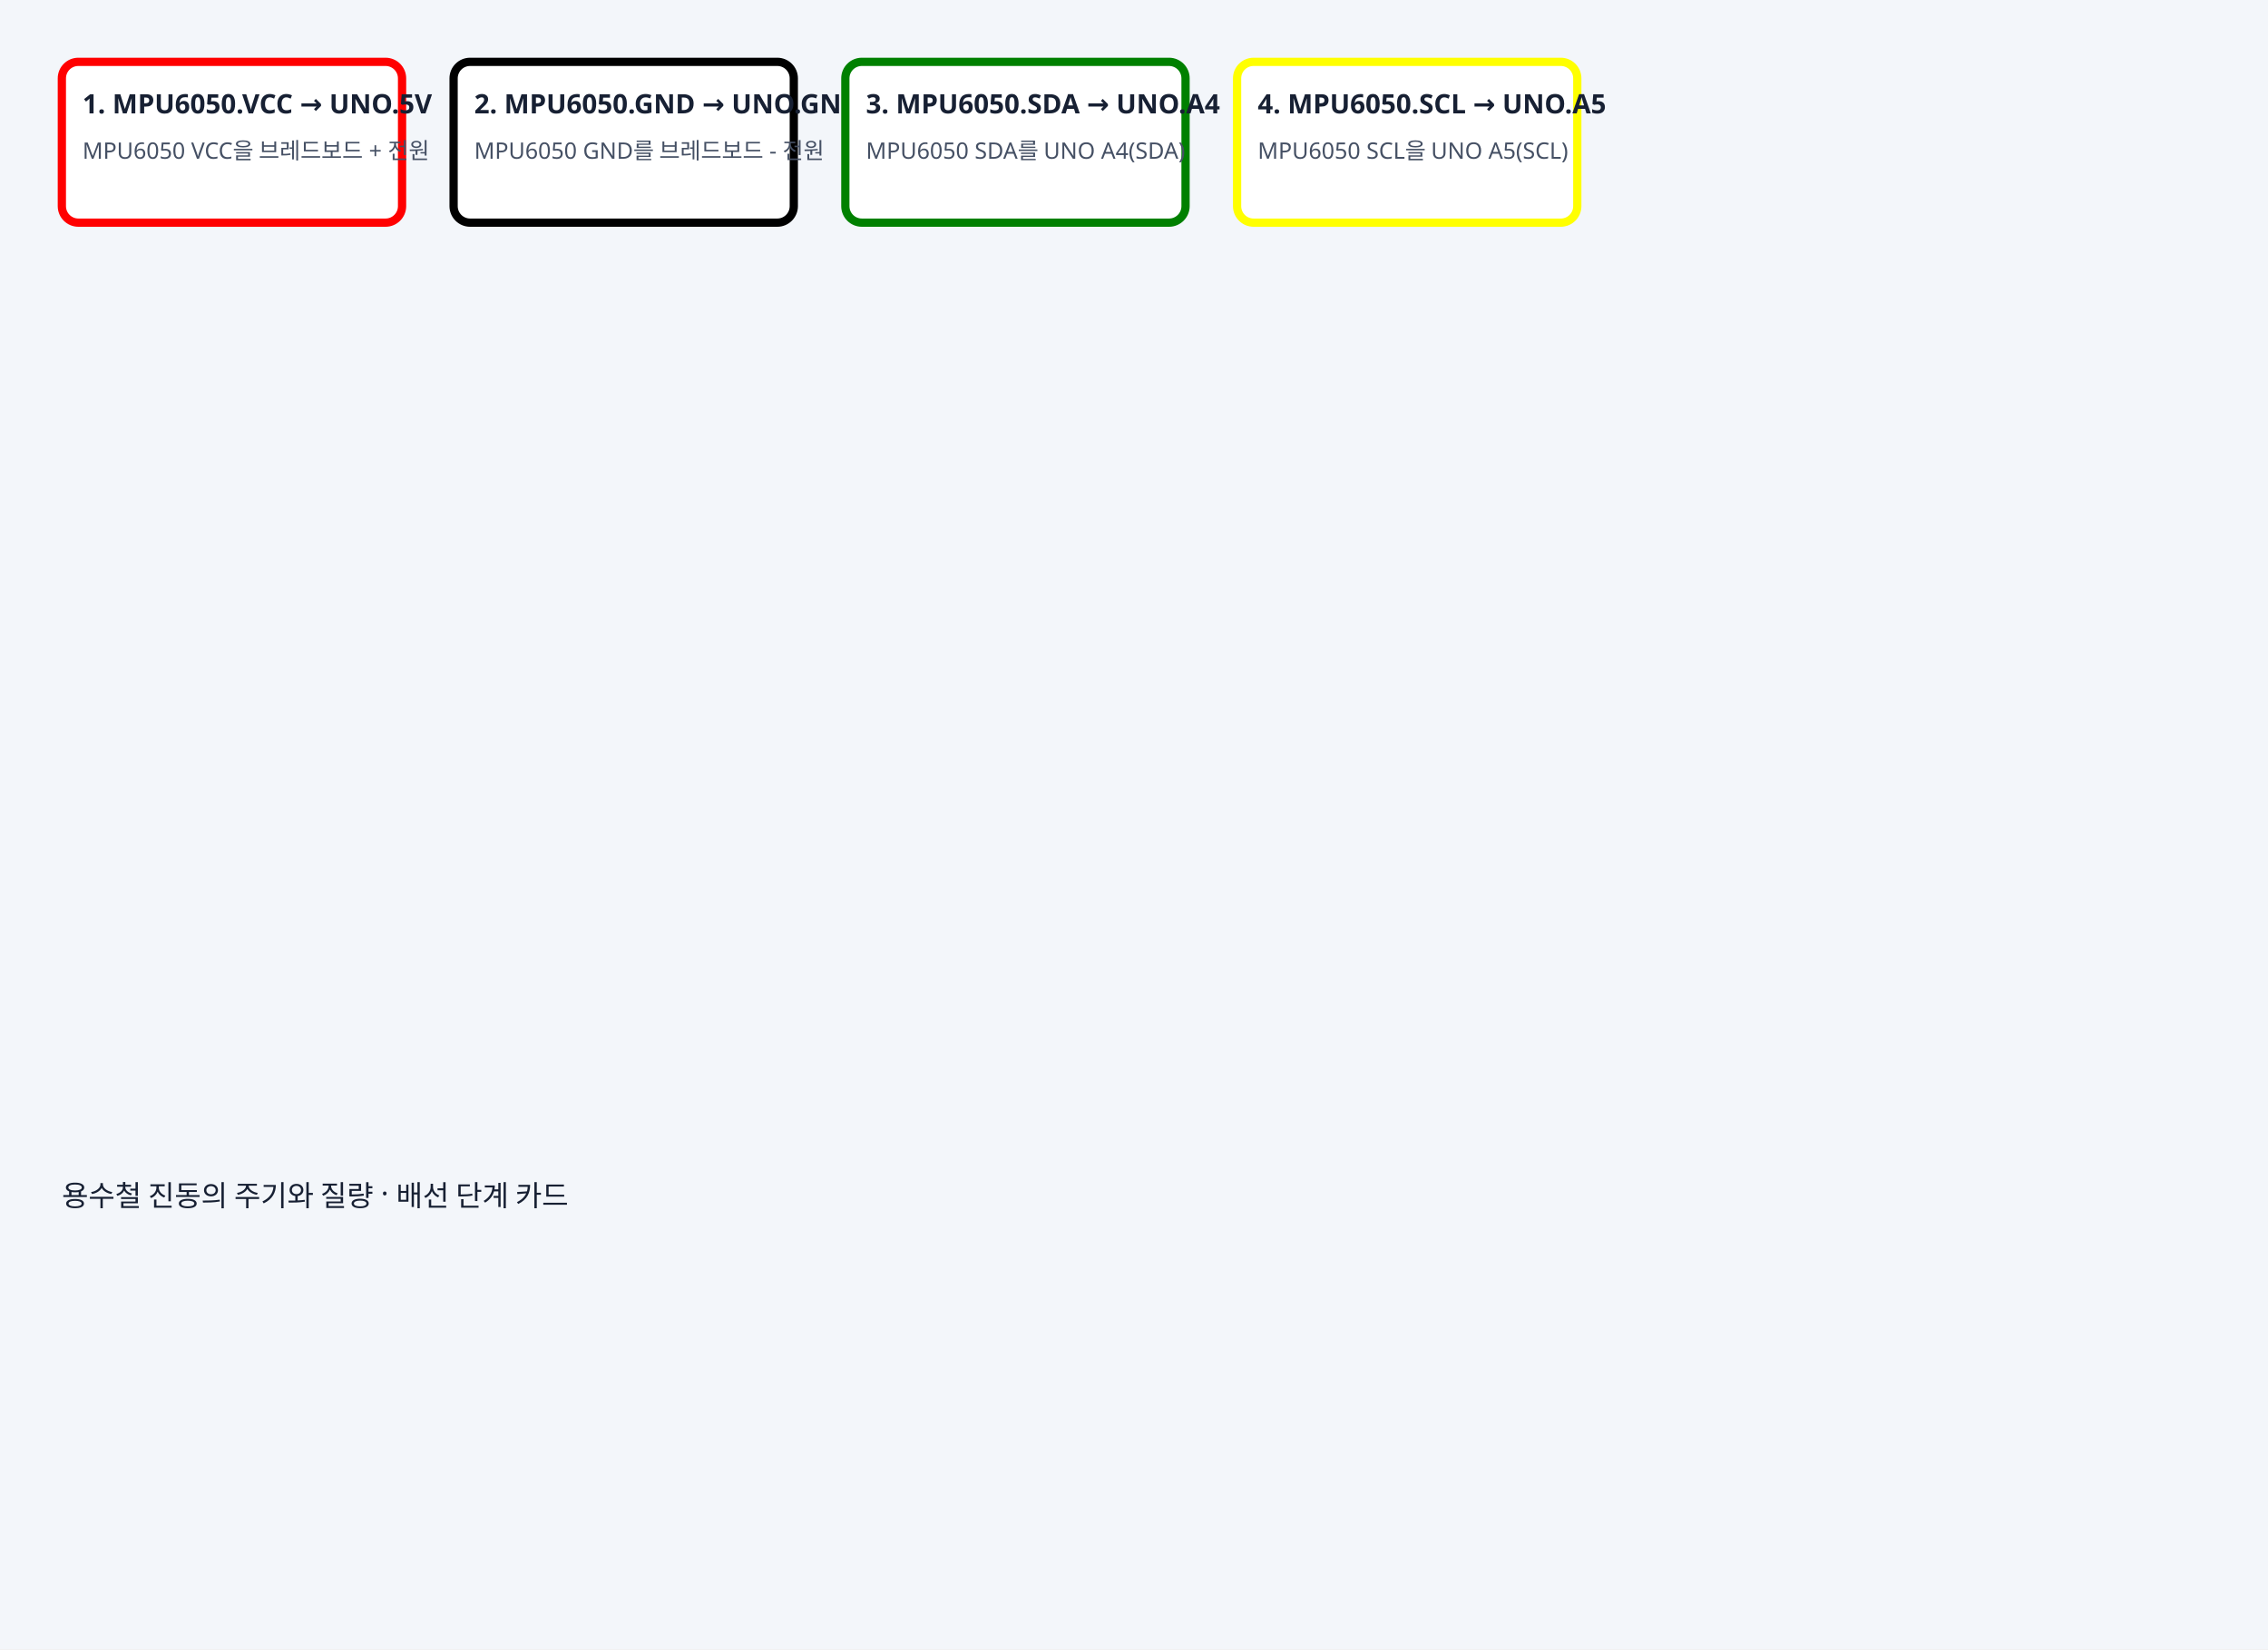
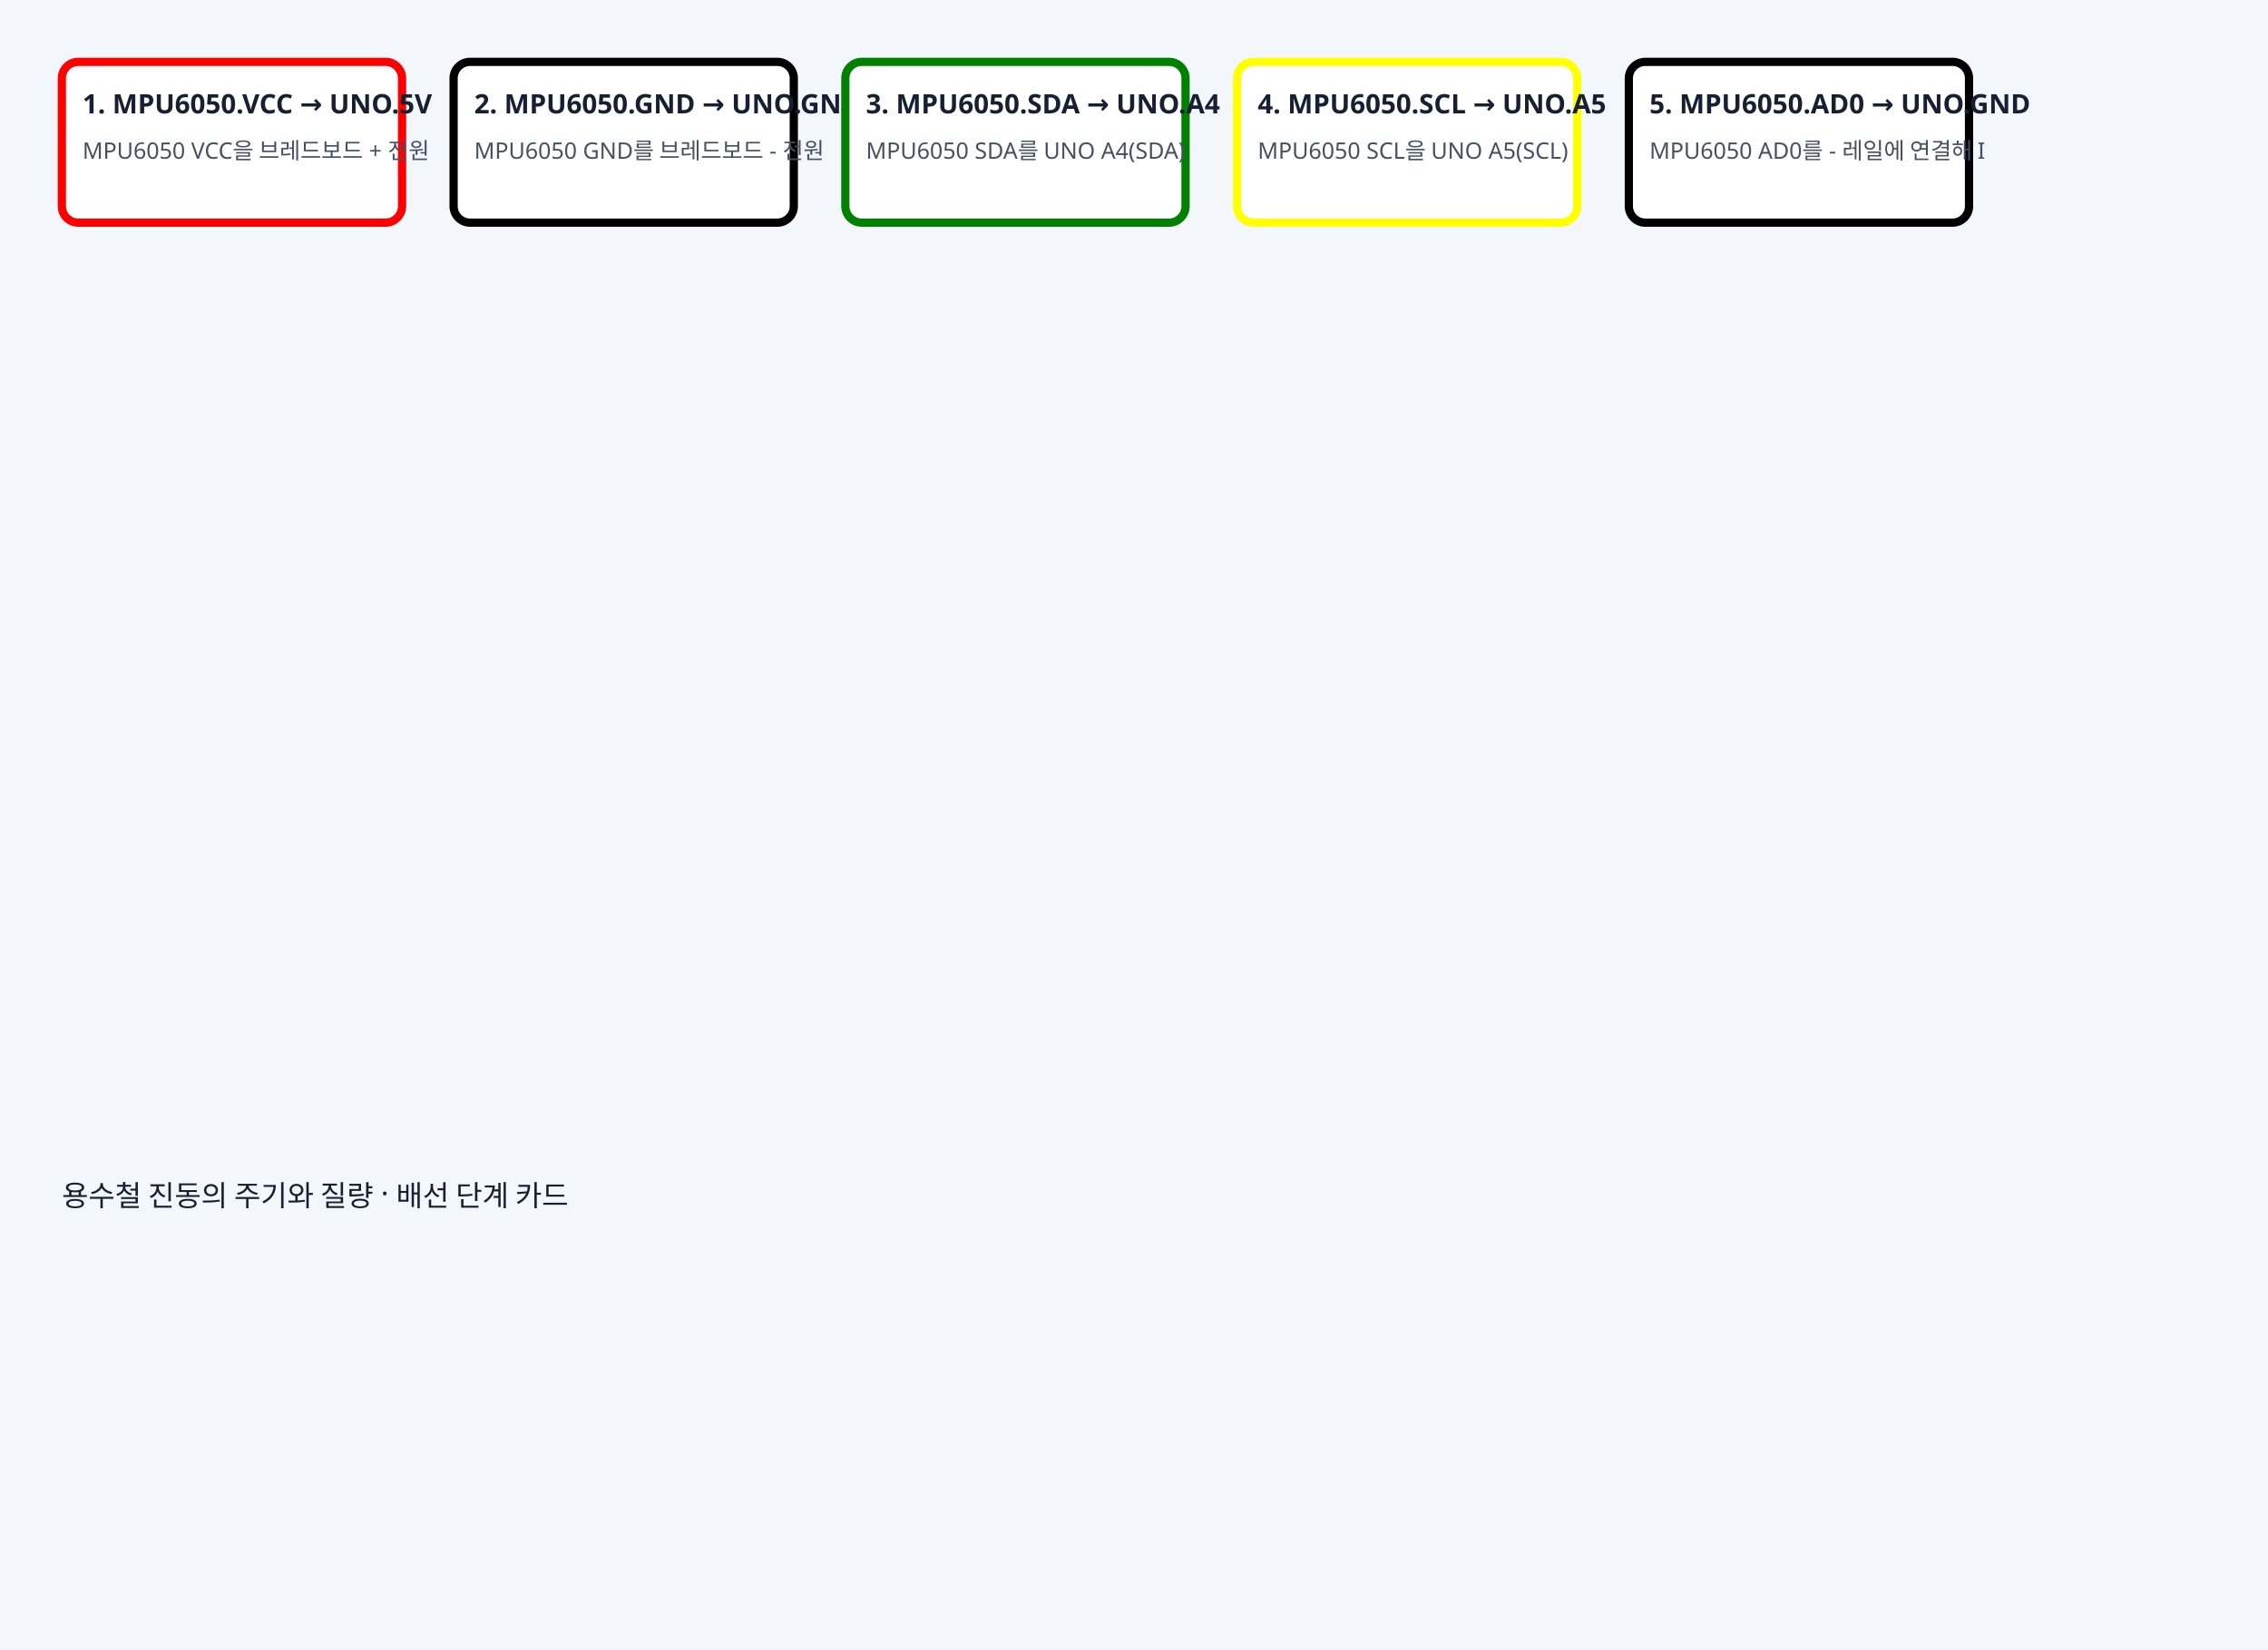
<svg xmlns="http://www.w3.org/2000/svg" width="1100" height="800" viewBox="0 0 1100 800">
  <rect width="100%" height="100%" fill="#f3f6fa" />
  <text x="30" y="585" font-family="sans-serif" font-size="14" fill="#172033">용수철 진동의 주기와 질량 · 배선 단계 카드</text>
  <g>
    <rect x="30" y="30" width="165" height="78" rx="8" fill="#ffffff" stroke="red" stroke-width="4" />
    <text x="40" y="55" font-family="sans-serif" font-size="13" font-weight="700" fill="#172033">1. MPU6050.VCC → UNO.5V</text>
    <text x="40" y="77" font-family="sans-serif" font-size="11" fill="#455064">MPU6050 VCC을 브레드보드 + 전원 </text>
  </g>
  <g>
    <rect x="220" y="30" width="165" height="78" rx="8" fill="#ffffff" stroke="black" stroke-width="4" />
    <text x="230" y="55" font-family="sans-serif" font-size="13" font-weight="700" fill="#172033">2. MPU6050.GND → UNO.GND</text>
    <text x="230" y="77" font-family="sans-serif" font-size="11" fill="#455064">MPU6050 GND를 브레드보드 - 전원 </text>
  </g>
  <g>
    <rect x="410" y="30" width="165" height="78" rx="8" fill="#ffffff" stroke="green" stroke-width="4" />
    <text x="420" y="55" font-family="sans-serif" font-size="13" font-weight="700" fill="#172033">3. MPU6050.SDA → UNO.A4</text>
    <text x="420" y="77" font-family="sans-serif" font-size="11" fill="#455064">MPU6050 SDA를 UNO A4(SDA)</text>
  </g>
  <g>
    <rect x="600" y="30" width="165" height="78" rx="8" fill="#ffffff" stroke="yellow" stroke-width="4" />
    <text x="610" y="55" font-family="sans-serif" font-size="13" font-weight="700" fill="#172033">4. MPU6050.SCL → UNO.A5</text>
    <text x="610" y="77" font-family="sans-serif" font-size="11" fill="#455064">MPU6050 SCL을 UNO A5(SCL)</text>
  </g>
+   <g>
+     <rect x="790" y="30" width="165" height="78" rx="8" fill="#ffffff" stroke="black" stroke-width="4" />
+     <text x="800" y="55" font-family="sans-serif" font-size="13" font-weight="700" fill="#172033">5. MPU6050.AD0 → UNO.GND</text>
+     <text x="800" y="77" font-family="sans-serif" font-size="11" fill="#455064">MPU6050 AD0를 - 레일에 연결해 I</text>
+   </g>
</svg>
